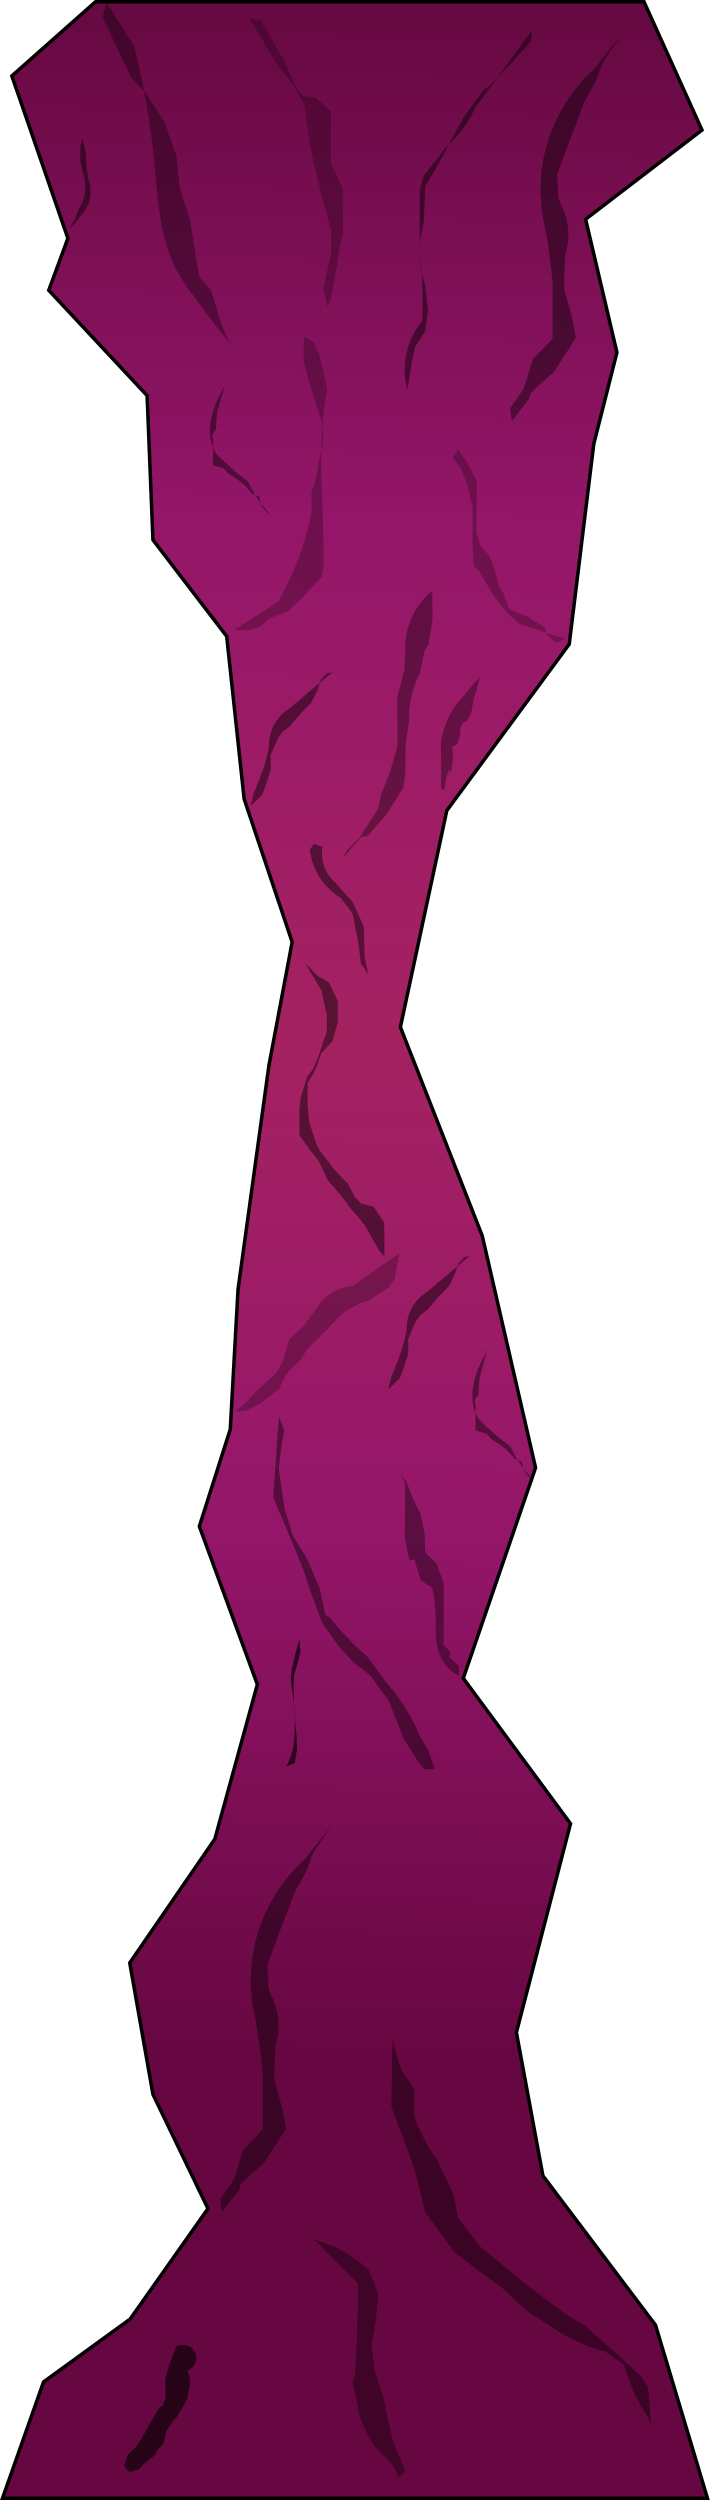
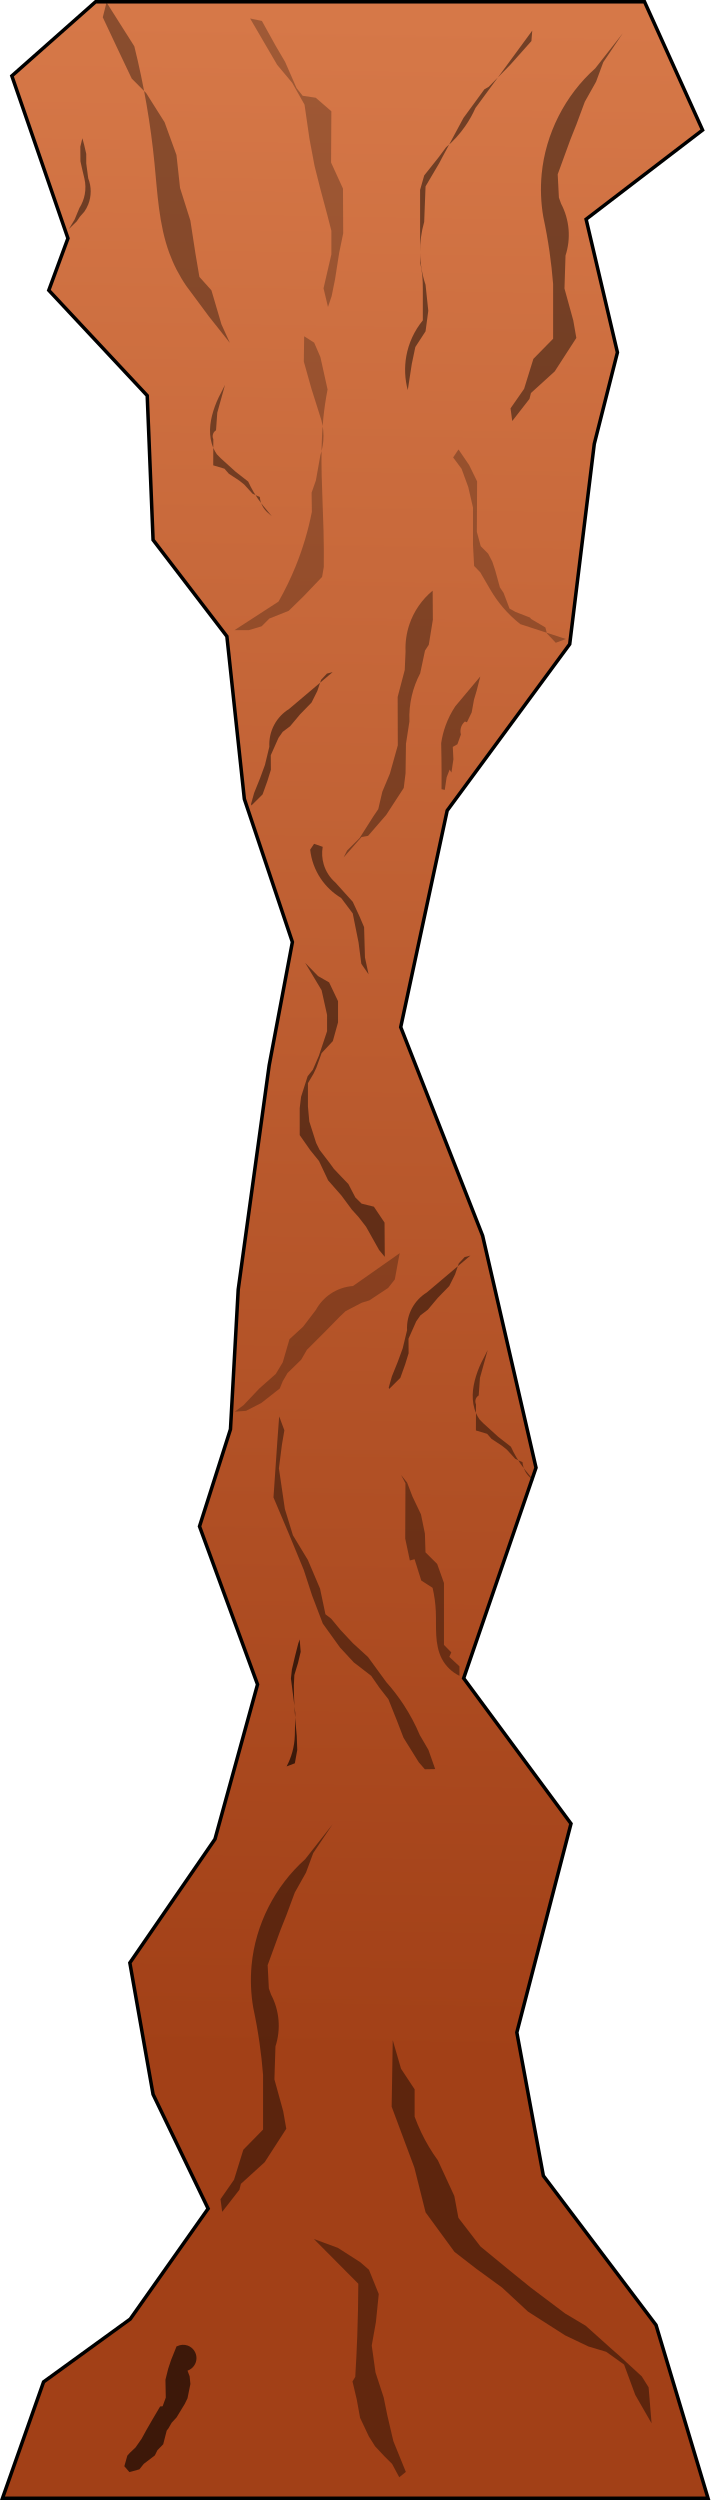
- <svg xmlns="http://www.w3.org/2000/svg" xmlns:xlink="http://www.w3.org/1999/xlink" width="202.827" height="714.357" viewBox="0 0 57.242 201.607" version="1.1" id="svg1" xml:space="preserve">
+ <svg xmlns="http://www.w3.org/2000/svg" xmlns:xlink="http://www.w3.org/1999/xlink" width="63.936" height="225" viewBox="0 0 18.044 63.5" version="1.1" id="svg1" xml:space="preserve">
  <defs id="defs1">
-     <linearGradient id="linearGradient819">
-       <stop style="stop-color:#670942;stop-opacity:1;" offset="0" id="stop815" />
-       <stop style="stop-color:#941669;stop-opacity:1;" offset="0.25" id="stop816" />
-       <stop style="stop-color:#a52261;stop-opacity:1;" offset="0.5" id="stop817" />
-       <stop style="stop-color:#941669;stop-opacity:1;" offset="0.741" id="stop818" />
-       <stop style="stop-color:#670741;stop-opacity:1;" offset="0.997" id="stop819" />
+     <linearGradient id="linearGradient57">
+       <stop style="stop-color:#d67848;stop-opacity:1;" offset="0" id="stop56" />
+       <stop style="stop-color:#a24017;stop-opacity:1;" offset="1" id="stop57" />
    </linearGradient>
    <linearGradient id="swatch2">
      <stop style="stop-color:#000000;stop-opacity:1;" offset="0" id="stop2-3" />
    </linearGradient>
-     <linearGradient xlink:href="#linearGradient819" id="linearGradient441" x1="238.027" y1="-0.932" x2="235.114" y2="163.706" gradientUnits="userSpaceOnUse" />
+     <linearGradient xlink:href="#linearGradient57" id="linearGradient1285" gradientUnits="userSpaceOnUse" x1="238.027" y1="-0.932" x2="235.114" y2="163.706" />
  </defs>
-   <g id="layer1" transform="translate(-312.0364,-0.5298393)">
-     <g id="g487" transform="translate(76.44804,2.797151)">
-       <path style="fill:url(#linearGradient441);fill-rule:evenodd;stroke:#000000;stroke-width:0.282px;stroke-linecap:butt;stroke-linejoin:miter;stroke-opacity:1" d="m 213.281,16.951 -4.52,-13.097 6.75,-5.98 h 11.295 15.202 10.873 6.86 l 4.677,10.347 -9.385,7.191 2.525,10.741 -1.866,7.379 -1.98,16.146 -9.874,13.424 -3.742,17.462 6.598,16.816 4.304,18.714 -5.831,16.978 8.649,11.725 -4.365,16.838 2.138,11.558 9.079,12.039 4.191,13.969 h -10.718 -10.706 -19.886 -8.906 -6.637 l 3.313,-9.386 6.98,-5.065 6.277,-8.907 -4.436,-9.218 -1.871,-10.602 6.86,-9.978 3.43,-12.473 -4.677,-12.748 2.495,-7.832 0.624,-11.266 2.495,-18.085 1.871,-9.938 -3.872,-11.538 -1.407,-13.115 -5.947,-7.776 -0.472,-11.637 -7.931,-8.495 z" id="path440" transform="translate(27.78125)" />
-       <path style="fill:#000000;fill-opacity:0.359;fill-rule:evenodd;stroke:none;stroke-width:0.282px;stroke-linecap:butt;stroke-linejoin:miter;stroke-opacity:1" d="m 96.662,157.891 2.239,3.542 c 0.77,3.101 1.314,6.258 1.626,9.437 0.239,2.433 0.35,4.918 1.187,7.215 0.345,0.948 0.811,1.852 1.383,2.683 l 1.823,2.461 1.68,2.122 -0.678,-1.496 -0.808,-2.744 -0.969,-1.083 -0.312,-1.837 -0.415,-2.703 -0.832,-2.632 -0.289,-2.658 -0.958,-2.643 -1.485,-2.354 -1.161,-1.165 -1.014,-2.135 -1.32,-2.808 z" id="path441" transform="translate(147.5101,-159.9659)" />
-       <path style="fill:#000000;fill-opacity:0.468;fill-rule:evenodd;stroke:none;stroke-width:0.282px;stroke-linecap:butt;stroke-linejoin:miter;stroke-opacity:1" d="m 94.948,35.504 0.467,-0.776 0.386,-0.929 c 0.21,-0.333 0.357,-0.705 0.429,-1.092 0.079,-0.424 0.07,-0.865 -0.029,-1.285 l -0.174,-0.734 -0.145,-0.656 -0.009,-1.175 0.165,-0.681 0.148,0.553 0.164,0.709 v 0.764 l 0.161,1.208 c 0.265,0.668 0.264,1.438 -0.001,2.106 -0.082,0.206 -0.188,0.402 -0.315,0.584 l -0.355,0.404 -0.261,0.382 -0.632,0.617 z" id="path442" transform="translate(146.1872,-19.29578)" />
-       <path style="fill:#000000;fill-opacity:0.435;fill-rule:evenodd;stroke:none;stroke-width:0.282px;stroke-linecap:butt;stroke-linejoin:miter;stroke-opacity:1" d="m 119.737,129.516 -2.222,2.833 c -2.432,2.169 -4.005,5.277 -4.312,8.521 -0.109,1.154 -0.064,2.322 0.134,3.464 0.199,0.928 0.366,1.862 0.5,2.801 0.123,0.863 0.219,1.729 0.288,2.598 v 4.415 l -1.59,1.624 -0.748,2.418 -1.092,1.571 0.137,1.023 1.389,-1.785 0.119,-0.475 1.915,-1.743 1.741,-2.698 -0.245,-1.408 -0.71,-2.578 0.084,-2.658 c 0.22,-0.676 0.305,-1.395 0.247,-2.103 -0.059,-0.723 -0.265,-1.434 -0.603,-2.076 l -0.176,-0.493 -0.098,-1.878 1.022,-2.803 0.494,-1.242 0.668,-1.805 0.908,-1.618 0.581,-1.575 1.569,-2.331 z" id="path444" transform="translate(166.031,-129.0979)" />
-       <path style="fill:#000000;fill-opacity:0.257;fill-rule:evenodd;stroke:none;stroke-width:0.282px;stroke-linecap:butt;stroke-linejoin:miter;stroke-opacity:1" d="m 111.318,98.335 2.183,3.742 1.206,1.442 0.996,1.766 0.398,2.758 0.409,2.179 0.442,1.759 0.602,2.257 0.312,1.216 v 1.902 l -0.632,2.734 0.359,1.514 0.297,-0.885 0.269,-1.337 0.334,-2.137 0.326,-1.588 -0.018,-3.603 -0.959,-2.102 0.023,-4.134 -1.26,-1.092 -1.052,-0.158 -0.494,-0.621 -0.92,-2.109 -0.761,-1.297 -1.111,-2.01 -0.949,-0.197 z" id="path446" transform="translate(144.4233,-99.11175)" />
-       <path style="fill:#000000;fill-opacity:0.468;fill-rule:evenodd;stroke:none;stroke-width:0.282px;stroke-linecap:butt;stroke-linejoin:miter;stroke-opacity:1" d="m 114.212,45.509 -4.582,6.249 c -0.227,0.512 -0.502,1.002 -0.821,1.461 -0.439,0.634 -0.962,1.211 -1.55,1.71 l -0.583,0.788 -1.174,1.478 -0.331,1.164 v 5.891 c 0.183,0.68 0.22,1.39 0.22,2.095 v 2.536 c -0.682,0.829 -1.146,1.836 -1.333,2.893 -0.16,0.904 -0.119,1.843 0.12,2.73 l 0.322,-2.096 0.287,-1.376 0.824,-1.269 0.22,-1.654 -0.22,-2.095 c -0.28,-0.836 -0.429,-1.716 -0.441,-2.598 -0.011,-0.835 0.101,-1.671 0.331,-2.474 l 0.11,-2.866 1.102,-1.874 0.24,-0.458 1.711,-3.185 1.687,-2.311 0.351,-0.203 1.743,-1.782 1.696,-1.907 0.068,-0.849 z" id="path448" transform="translate(164.2671,-45.31314)" />
-       <path style="fill:#000000;fill-opacity:0.257;fill-rule:evenodd;stroke:none;stroke-width:0.282px;stroke-linecap:butt;stroke-linejoin:miter;stroke-opacity:1" d="m 113.5,114.861 -3.671,-1.197 c -0.514,-0.405 -0.988,-0.862 -1.412,-1.362 -0.368,-0.434 -0.698,-0.899 -0.985,-1.39 l -0.835,-1.435 -0.49,-0.505 -0.091,-1.702 v -3.011 l -0.379,-1.645 -0.542,-1.479 -0.679,-0.915 0.432,-0.644 0.856,1.254 0.643,1.321 -0.02,4.07 0.312,1.157 0.599,0.601 0.337,0.647 0.238,0.725 0.372,1.349 0.297,0.445 0.479,1.265 0.485,0.27 1.155,0.449 0.099,0.119 1.148,0.68 0.126,0.484 0.712,0.753 0.814,-0.303 z" id="path450" transform="translate(167.6846,-65.59786)" />
-       <path style="fill:#000000;fill-opacity:0.257;fill-rule:evenodd;stroke:none;stroke-width:0.282px;stroke-linecap:butt;stroke-linejoin:miter;stroke-opacity:1" d="m 95.727,144.795 3.55,-2.305 c 0.519,-0.913 0.979,-1.861 1.374,-2.834 0.577,-1.421 1.017,-2.898 1.312,-4.403 l -0.022,-1.543 0.348,-0.997 0.361,-2.038 c 0.167,-0.501 0.252,-1.03 0.25,-1.559 -0.002,-0.554 -0.101,-1.108 -0.289,-1.629 l -0.686,-2.173 -0.611,-2.179 0.028,-2.038 0.807,0.516 0.501,1.164 0.578,2.609 c -0.156,0.798 -0.273,1.603 -0.352,2.412 -0.289,2.977 -0.05,5.975 0.026,8.965 0.025,0.976 0.032,1.952 0.022,2.928 l -0.137,0.81 -1.505,1.577 -1.185,1.158 -1.559,0.624 -0.624,0.624 -1.035,0.312 h -1.147 z" id="path452" transform="translate(158.7549,-96.24543)" />
-       <path style="fill:#000000;fill-opacity:0.435;fill-rule:evenodd;stroke:none;stroke-width:0.282px;stroke-linecap:butt;stroke-linejoin:miter;stroke-opacity:1" d="m 111.941,63.723 -0.623,2.241 -0.101,1.419 c -0.103,0.062 -0.185,0.159 -0.23,0.27 -0.058,0.143 -0.054,0.311 0.012,0.451 l -0.007,2.105 0.903,0.27 0.359,0.411 0.849,0.559 0.382,0.307 0.675,0.739 0.586,0.271 c 0.021,0.263 0.099,0.521 0.226,0.751 0.103,0.186 0.238,0.355 0.397,0.496 l 0.345,0.301 -0.731,-0.888 c -0.27,-0.333 -0.515,-0.687 -0.733,-1.057 -0.162,-0.275 -0.309,-0.56 -0.44,-0.851 l -1.018,-0.796 -1.2,-1.088 -0.308,-0.316 c -0.11,-0.158 -0.204,-0.327 -0.28,-0.504 -0.203,-0.466 -0.282,-0.981 -0.27,-1.489 0.013,-0.508 0.115,-1.011 0.265,-1.497 0.158,-0.513 0.369,-1.01 0.628,-1.48 l 0.312,-0.624 z" id="path454" transform="translate(141.7775,-34.95029)" />
-       <path style="fill:#000000;fill-opacity:0.359;fill-rule:evenodd;stroke:none;stroke-width:0.282px;stroke-linecap:butt;stroke-linejoin:miter;stroke-opacity:1" d="m 126.908,148.225 c -0.863,0.712 -1.522,1.67 -1.877,2.731 -0.234,0.699 -0.338,1.44 -0.306,2.176 l -0.065,1.49 -0.571,2.175 0.012,3.9 -0.638,2.285 -0.609,1.457 -0.327,1.403 -0.402,0.595 -1.105,1.744 -1.004,1 -0.281,0.559 1.444,-1.65 0.527,-0.092 1.46,-1.688 1.413,-2.175 0.146,-1.183 0.034,-2.373 0.278,-1.808 c -0.032,-0.7 0.034,-1.405 0.195,-2.088 0.147,-0.622 0.374,-1.225 0.672,-1.791 l 0.389,-1.835 0.304,-0.467 0.329,-2.023 -0.017,-2.343 z" id="path456" transform="translate(143.5414,-102.86)" />
-       <path style="fill:#000000;fill-opacity:0.435;fill-rule:evenodd;stroke:none;stroke-width:0.282px;stroke-linecap:butt;stroke-linejoin:miter;stroke-opacity:1" d="m 111.941,63.723 -0.623,2.241 -0.101,1.419 c -0.103,0.062 -0.185,0.159 -0.23,0.27 -0.058,0.143 -0.054,0.311 0.012,0.451 l -0.007,2.105 0.903,0.27 0.359,0.411 0.849,0.559 0.382,0.307 0.675,0.739 0.586,0.271 c 0.021,0.263 0.099,0.521 0.226,0.751 0.103,0.186 0.238,0.355 0.397,0.496 l 0.345,0.301 -0.731,-0.888 c -0.27,-0.333 -0.515,-0.687 -0.733,-1.057 -0.162,-0.275 -0.309,-0.56 -0.44,-0.851 l -1.018,-0.796 -1.2,-1.088 -0.308,-0.316 c -0.11,-0.158 -0.204,-0.327 -0.28,-0.504 -0.203,-0.466 -0.282,-0.981 -0.27,-1.489 0.013,-0.508 0.115,-1.011 0.265,-1.497 0.158,-0.513 0.369,-1.01 0.628,-1.48 l 0.312,-0.624 z" id="path458" transform="translate(162.9442,42.8813)" />
-       <path style="fill:#000000;fill-opacity:0.435;fill-rule:evenodd;stroke:none;stroke-width:0.282px;stroke-linecap:butt;stroke-linejoin:miter;stroke-opacity:1" d="m 119.737,129.516 -2.222,2.833 c -2.432,2.169 -4.005,5.277 -4.312,8.521 -0.109,1.154 -0.064,2.322 0.134,3.464 0.199,0.928 0.366,1.862 0.5,2.801 0.123,0.863 0.219,1.729 0.288,2.598 v 4.415 l -1.59,1.624 -0.748,2.418 -1.092,1.571 0.137,1.023 1.389,-1.785 0.119,-0.475 1.915,-1.743 1.741,-2.698 -0.245,-1.408 -0.71,-2.578 0.084,-2.658 c 0.22,-0.676 0.305,-1.395 0.247,-2.103 -0.059,-0.723 -0.265,-1.434 -0.603,-2.076 l -0.176,-0.493 -0.098,-1.878 1.022,-2.803 0.494,-1.242 0.668,-1.805 0.908,-1.618 0.581,-1.575 1.569,-2.331 z" id="path460" transform="translate(142.6594,15.32054)" />
-       <path style="fill:#000000;fill-opacity:0.359;fill-rule:evenodd;stroke:none;stroke-width:0.282px;stroke-linecap:butt;stroke-linejoin:miter;stroke-opacity:1" d="m 118.178,161.321 -2.012,2.402 c -0.324,0.487 -0.588,1.013 -0.786,1.562 -0.164,0.457 -0.283,0.93 -0.353,1.411 0.019,0.792 0.03,1.585 0.033,2.377 0.001,0.445 10e-6,0.889 -0.004,1.334 l 0.26,0.061 0.151,-1.013 0.244,-0.627 0.143,0.239 0.16,-1.068 -0.051,-1 0.373,-0.213 0.282,-0.787 c -0.09,-0.323 -0.007,-0.69 0.214,-0.942 0.033,-0.038 0.069,-0.073 0.108,-0.106 l 0.162,0.063 0.385,-0.8 0.186,-1.029 0.207,-0.695 0.298,-1.168 z" id="path462" transform="translate(156.1091,-109.0336)" />
-       <path style="fill:#000000;fill-opacity:0.468;fill-rule:evenodd;stroke:none;stroke-width:0.282px;stroke-linecap:butt;stroke-linejoin:miter;stroke-opacity:1" d="m 126.129,22.72 -3.515,2.976 c -0.497,0.308 -0.912,0.748 -1.189,1.263 -0.293,0.542 -0.433,1.166 -0.4,1.781 l -0.352,1.464 -0.401,1.093 -0.469,1.163 -0.255,0.905 0.034,0.113 0.9,-0.895 0.391,-1.091 0.277,-0.896 -0.009,-1.171 0.624,-1.403 0.339,-0.484 0.596,-0.451 0.799,-0.955 0.926,-0.953 0.467,-0.935 0.303,-0.899 0.469,-0.503 0.467,-0.121 z" id="path464" transform="translate(136.2653,29.21117)" />
-       <path style="fill:#000000;fill-opacity:0.468;fill-rule:evenodd;stroke:none;stroke-width:0.282px;stroke-linecap:butt;stroke-linejoin:miter;stroke-opacity:1" d="m 112.409,30.203 c 0.089,0.829 0.381,1.635 0.845,2.328 0.425,0.636 0.993,1.177 1.65,1.569 l 0.935,1.247 0.468,2.339 0.223,1.723 0.585,0.849 -0.291,-1.358 -0.07,-2.446 -0.374,-0.879 -0.539,-1.164 -1.403,-1.559 c -0.44,-0.383 -0.768,-0.893 -0.935,-1.452 -0.137,-0.459 -0.167,-0.951 -0.084,-1.423 l -0.695,-0.243 -0.312,0.468 z" id="path466" transform="translate(148.1716,36.04623)" />
-       <path style="fill:#000000;fill-opacity:0.422;fill-rule:evenodd;stroke:none;stroke-width:0.282px;stroke-linecap:butt;stroke-linejoin:miter;stroke-opacity:1" d="m 95.03,-3.219 -0.088,5.369 1.829,4.91 0.905,3.612 2.327,3.186 1.74,1.349 2.102,1.535 2.084,1.935 2.992,1.916 1.874,0.895 1.434,0.428 1.442,1.035 0.899,2.44 1.316,2.295 -0.239,-2.904 -0.551,-0.882 -1.886,-1.735 -0.539,-0.47 -2.092,-1.878 -1.656,-0.988 -2.764,-2.084 c -0.55,-0.443 -1.098,-0.887 -1.645,-1.333 -0.809,-0.66 -1.615,-1.323 -2.418,-1.99 L 100.321,11.113 99.99,9.349 98.668,6.482 C 98.154,5.775 97.705,5.02 97.328,4.231 97.129,3.814 96.951,3.388 96.793,2.955 V 0.75 l -1.095,-1.659 z" id="path468" transform="translate(172.2046,165.4716)" />
-       <path style="fill:#000000;fill-opacity:0.257;fill-rule:evenodd;stroke:none;stroke-width:0.282px;stroke-linecap:butt;stroke-linejoin:miter;stroke-opacity:1" d="m 86.996,172.547 -3.77,2.65 c -0.64,0.047 -1.266,0.263 -1.799,0.621 -0.496,0.333 -0.91,0.789 -1.195,1.315 l -1.023,1.343 -1.098,1.009 -0.546,1.872 -0.56,0.93 -1.322,1.171 -1.276,1.349 -0.706,0.523 0.908,-0.067 1.237,-0.636 1.483,-1.167 0.238,-0.586 0.386,-0.661 1.106,-1.081 0.453,-0.79 1.559,-1.559 1.081,-1.106 0.478,-0.453 1.303,-0.679 0.613,-0.19 1.514,-1.003 0.536,-0.685 0.319,-1.732 0.08,-0.389 z" id="path470" transform="translate(180.8035,-73.75585)" />
-       <path style="fill:#000000;fill-opacity:0.468;fill-rule:evenodd;stroke:none;stroke-width:0.282px;stroke-linecap:butt;stroke-linejoin:miter;stroke-opacity:1" d="m 113.771,-1.014 1.323,2.205 0.441,1.991 v 1.316 l -0.661,1.984 -0.487,1.124 -0.418,0.523 -0.529,1.66 -0.11,0.917 v 2.17 l 0.843,1.207 0.711,0.881 0.738,1.566 1.064,1.211 0.843,1.141 0.546,0.605 0.6,0.777 1.05,1.873 0.46,0.559 -0.019,-2.764 -0.859,-1.284 -0.992,-0.247 -0.502,-0.498 -0.56,-1.079 -0.615,-0.64 -0.56,-0.594 -0.321,-0.445 -0.826,-1.08 -0.275,-0.552 -0.553,-1.738 -0.11,-1.209 V 8.687 l 0.452,-0.765 0.223,-0.474 0.427,-1.186 0.904,-0.966 0.419,-1.51 V 2.073 l -0.719,-1.513 -0.89,-0.509 z" id="path472" transform="translate(146.4077,76.39519)" />
-       <path style="fill:#000000;fill-opacity:0.38;fill-rule:evenodd;stroke:none;stroke-width:0.282px;stroke-linecap:butt;stroke-linejoin:miter;stroke-opacity:1" d="m 116.93,90.539 c -0.609,-0.293 -1.119,-0.789 -1.428,-1.391 -0.294,-0.572 -0.405,-1.222 -0.443,-1.864 -0.038,-0.642 -0.006,-1.287 -0.034,-1.93 -0.028,-0.644 -0.115,-1.284 -0.261,-1.912 l -0.911,-0.586 -0.54,-1.719 -0.38,0.102 -0.374,-1.768 0.019,-4.46 -0.358,-0.675 0.491,0.619 0.436,1.133 0.681,1.431 0.318,1.55 0.047,1.513 0.94,0.934 0.549,1.54 v 4.989 l 0.591,0.606 -0.161,0.36 0.817,0.762 v 0.766 z" id="path474" transform="translate(155.6803,42.33678)" />
-       <path style="fill:#000000;fill-opacity:0.468;fill-rule:evenodd;stroke:none;stroke-width:0.282px;stroke-linecap:butt;stroke-linejoin:miter;stroke-opacity:1" d="m 126.129,22.72 -3.515,2.976 c -0.497,0.308 -0.912,0.748 -1.189,1.263 -0.293,0.542 -0.433,1.166 -0.4,1.781 l -0.352,1.464 -0.401,1.093 -0.469,1.163 -0.255,0.905 0.034,0.113 0.9,-0.895 0.391,-1.091 0.277,-0.896 -0.009,-1.171 0.624,-1.403 0.339,-0.484 0.596,-0.451 0.799,-0.955 0.926,-0.953 0.467,-0.935 0.303,-0.899 0.469,-0.503 0.467,-0.121 z" id="path476" transform="translate(147.3633,76.26538)" />
-       <path style="fill:#000000;fill-opacity:0.422;fill-rule:evenodd;stroke:none;stroke-width:0.282px;stroke-linecap:butt;stroke-linejoin:miter;stroke-opacity:1" d="m 89.517,-0.794 -0.144,1.945 -0.315,4.592 1.241,2.938 1.2,2.91 0.669,2.056 0.864,2.268 1.386,1.93 1.117,1.207 0.246,0.186 1.151,0.893 0.676,0.974 0.708,0.91 0.684,1.714 0.536,1.394 1.228,1.975 0.49,0.566 0.833,-0.015 -0.544,-1.549 -0.696,-1.195 c -0.358,-0.849 -0.792,-1.666 -1.296,-2.437 -0.42,-0.642 -0.887,-1.253 -1.398,-1.826 L 96.678,18.616 95.446,17.487 94.457,16.43 93.707,15.522 93.245,15.165 92.81,13.098 91.828,10.784 90.624,8.794 89.975,6.672 89.496,3.394 89.738,1.492 89.935,0.33 Z" id="path478" transform="translate(168.5666,112.7477)" />
-       <path style="fill:#000000;fill-opacity:0.65;fill-rule:evenodd;stroke:none;stroke-width:0.282px;stroke-linecap:butt;stroke-linejoin:miter;stroke-opacity:1" d="m 103.522,49.263 c 0.197,-0.371 0.353,-0.764 0.464,-1.169 0.118,-0.432 0.185,-0.878 0.199,-1.326 l 0.036,-1.827 -0.159,-1.296 -0.191,-1.476 0.081,-0.741 0.256,-1.081 0.251,-0.985 0.117,-0.346 0.081,1.005 -0.214,0.896 -0.296,0.978 -0.039,0.819 c 5.3e-4,0.521 0.013,1.042 0.039,1.562 0.012,0.236 0.026,0.472 0.042,0.708 l 0.067,0.896 0.086,0.926 0.039,1.13 -0.194,1.073 -0.664,0.253 z" id="path480" transform="translate(155.1586,90.92066)" />
-       <path style="fill:#000000;fill-opacity:0.624;fill-rule:evenodd;stroke:none;stroke-width:0.282px;stroke-linecap:butt;stroke-linejoin:miter;stroke-opacity:1" d="m 129.866,-0.794 -0.441,1.102 -0.232,0.699 -0.223,0.896 0.027,1.439 -0.254,0.698 -0.201,0.016 -0.622,1.056 -0.479,0.833 -0.394,0.719 -0.489,0.7 -0.455,0.431 -0.206,0.231 -0.239,0.851 0.408,0.472 0.805,-0.222 0.349,-0.439 0.895,-0.684 0.208,-0.419 0.466,-0.479 0.282,-1.103 0.133,-0.17 0.27,-0.467 0.392,-0.426 0.661,-1.091 0.22,-0.452 0.234,-1.154 -0.063,-0.624 -0.171,-0.45 c 0.209,-0.072 0.394,-0.21 0.523,-0.389 0.129,-0.179 0.2,-0.399 0.201,-0.62 0.001,-0.221 -0.068,-0.441 -0.195,-0.622 -0.127,-0.181 -0.311,-0.321 -0.519,-0.394 -0.271,-0.096 -0.58,-0.077 -0.837,0.051 z" id="path482" transform="translate(119.9494,187.7407)" />
-       <path style="fill:#000000;fill-opacity:0.392;fill-rule:evenodd;stroke:none;stroke-width:0.282px;stroke-linecap:butt;stroke-linejoin:miter;stroke-opacity:1" d="m 95.727,175.977 3.584,3.612 c -0.005,1.406 -0.034,2.811 -0.085,4.216 -0.04,1.099 -0.094,2.197 -0.161,3.295 l -0.223,0.367 0.34,1.445 0.272,1.49 0.707,1.5 0.51,0.809 0.735,0.784 0.625,0.622 0.578,1.077 0.532,-0.431 -1.007,-2.483 -0.493,-2.114 -0.285,-1.405 -0.66,-2.022 -0.303,-2.171 0.335,-1.883 0.231,-2.265 -0.791,-1.958 -0.701,-0.612 -1.803,-1.156 -1.939,-0.715 z" id="path484" transform="translate(165.149,2.311859)" />
+   <g id="layer1" transform="translate(-2.340014,-0.2596715)">
+     <g id="g662" transform="matrix(0.3152259,0,0,0.3149685,-71.92356,0.973803)">
+       <path style="fill:url(#linearGradient1285);fill-rule:evenodd;stroke:#000000;stroke-width:0.282px;stroke-linecap:butt;stroke-linejoin:miter;stroke-opacity:1" d="m 213.281,16.951 -4.52,-13.097 6.75,-5.98 h 11.295 15.202 10.873 6.86 l 4.677,10.347 -9.385,7.191 2.525,10.741 -1.866,7.379 -1.98,16.146 -9.874,13.424 -3.742,17.462 6.598,16.816 4.304,18.714 -5.831,16.978 8.649,11.725 -4.365,16.838 2.138,11.558 9.079,12.039 4.191,13.969 h -10.718 -10.706 -19.886 -8.906 -6.637 l 3.313,-9.386 6.98,-5.065 6.277,-8.907 -4.436,-9.218 -1.871,-10.602 6.86,-9.978 3.43,-12.473 -4.677,-12.748 2.495,-7.832 0.624,-11.266 2.495,-18.085 1.871,-9.938 -3.872,-11.538 -1.407,-13.115 -5.947,-7.776 -0.472,-11.637 -7.931,-8.495 z" id="path521" transform="translate(27.78125)" />
+       <path style="fill:#000000;fill-opacity:0.359;fill-rule:evenodd;stroke:none;stroke-width:0.282px;stroke-linecap:butt;stroke-linejoin:miter;stroke-opacity:1" d="m 96.662,157.891 2.239,3.542 c 0.77,3.101 1.314,6.258 1.626,9.437 0.239,2.433 0.35,4.918 1.187,7.215 0.345,0.948 0.811,1.852 1.383,2.683 l 1.823,2.461 1.68,2.122 -0.678,-1.496 -0.808,-2.744 -0.969,-1.083 -0.312,-1.837 -0.415,-2.703 -0.832,-2.632 -0.289,-2.658 -0.958,-2.643 -1.485,-2.354 -1.161,-1.165 -1.014,-2.135 -1.32,-2.808 z" id="path522" transform="translate(147.5101,-159.9659)" />
+       <path style="fill:#000000;fill-opacity:0.468;fill-rule:evenodd;stroke:none;stroke-width:0.282px;stroke-linecap:butt;stroke-linejoin:miter;stroke-opacity:1" d="m 94.948,35.504 0.467,-0.776 0.386,-0.929 c 0.21,-0.333 0.357,-0.705 0.429,-1.092 0.079,-0.424 0.07,-0.865 -0.029,-1.285 l -0.174,-0.734 -0.145,-0.656 -0.009,-1.175 0.165,-0.681 0.148,0.553 0.164,0.709 v 0.764 l 0.161,1.208 c 0.265,0.668 0.264,1.438 -0.001,2.106 -0.082,0.206 -0.188,0.402 -0.315,0.584 l -0.355,0.404 -0.261,0.382 -0.632,0.617 z" id="path613" transform="translate(146.1872,-19.29578)" />
+       <path style="fill:#000000;fill-opacity:0.435;fill-rule:evenodd;stroke:none;stroke-width:0.282px;stroke-linecap:butt;stroke-linejoin:miter;stroke-opacity:1" d="m 119.737,129.516 -2.222,2.833 c -2.432,2.169 -4.005,5.277 -4.312,8.521 -0.109,1.154 -0.064,2.322 0.134,3.464 0.199,0.928 0.366,1.862 0.5,2.801 0.123,0.863 0.219,1.729 0.288,2.598 v 4.415 l -1.59,1.624 -0.748,2.418 -1.092,1.571 0.137,1.023 1.389,-1.785 0.119,-0.475 1.915,-1.743 1.741,-2.698 -0.245,-1.408 -0.71,-2.578 0.084,-2.658 c 0.22,-0.676 0.305,-1.395 0.247,-2.103 -0.059,-0.723 -0.265,-1.434 -0.603,-2.076 l -0.176,-0.493 -0.098,-1.878 1.022,-2.803 0.494,-1.242 0.668,-1.805 0.908,-1.618 0.581,-1.575 1.569,-2.331 z" id="path642" transform="translate(166.031,-129.0979)" />
+       <path style="fill:#000000;fill-opacity:0.257;fill-rule:evenodd;stroke:none;stroke-width:0.282px;stroke-linecap:butt;stroke-linejoin:miter;stroke-opacity:1" d="m 111.318,98.335 2.183,3.742 1.206,1.442 0.996,1.766 0.398,2.758 0.409,2.179 0.442,1.759 0.602,2.257 0.312,1.216 v 1.902 l -0.632,2.734 0.359,1.514 0.297,-0.885 0.269,-1.337 0.334,-2.137 0.326,-1.588 -0.018,-3.603 -0.959,-2.102 0.023,-4.134 -1.26,-1.092 -1.052,-0.158 -0.494,-0.621 -0.92,-2.109 -0.761,-1.297 -1.111,-2.01 -0.949,-0.197 z" id="path643" transform="translate(144.4233,-99.11175)" />
+       <path style="fill:#000000;fill-opacity:0.468;fill-rule:evenodd;stroke:none;stroke-width:0.282px;stroke-linecap:butt;stroke-linejoin:miter;stroke-opacity:1" d="m 114.212,45.509 -4.582,6.249 c -0.227,0.512 -0.502,1.002 -0.821,1.461 -0.439,0.634 -0.962,1.211 -1.55,1.71 l -0.583,0.788 -1.174,1.478 -0.331,1.164 v 5.891 c 0.183,0.68 0.22,1.39 0.22,2.095 v 2.536 c -0.682,0.829 -1.146,1.836 -1.333,2.893 -0.16,0.904 -0.119,1.843 0.12,2.73 l 0.322,-2.096 0.287,-1.376 0.824,-1.269 0.22,-1.654 -0.22,-2.095 c -0.28,-0.836 -0.429,-1.716 -0.441,-2.598 -0.011,-0.835 0.101,-1.671 0.331,-2.474 l 0.11,-2.866 1.102,-1.874 0.24,-0.458 1.711,-3.185 1.687,-2.311 0.351,-0.203 1.743,-1.782 1.696,-1.907 0.068,-0.849 z" id="path644" transform="translate(164.2671,-45.31314)" />
+       <path style="fill:#000000;fill-opacity:0.257;fill-rule:evenodd;stroke:none;stroke-width:0.282px;stroke-linecap:butt;stroke-linejoin:miter;stroke-opacity:1" d="m 113.5,114.861 -3.671,-1.197 c -0.514,-0.405 -0.988,-0.862 -1.412,-1.362 -0.368,-0.434 -0.698,-0.899 -0.985,-1.39 l -0.835,-1.435 -0.49,-0.505 -0.091,-1.702 v -3.011 l -0.379,-1.645 -0.542,-1.479 -0.679,-0.915 0.432,-0.644 0.856,1.254 0.643,1.321 -0.02,4.07 0.312,1.157 0.599,0.601 0.337,0.647 0.238,0.725 0.372,1.349 0.297,0.445 0.479,1.265 0.485,0.27 1.155,0.449 0.099,0.119 1.148,0.68 0.126,0.484 0.712,0.753 0.814,-0.303 z" id="path645" transform="translate(167.6846,-65.59786)" />
+       <path style="fill:#000000;fill-opacity:0.257;fill-rule:evenodd;stroke:none;stroke-width:0.282px;stroke-linecap:butt;stroke-linejoin:miter;stroke-opacity:1" d="m 95.727,144.795 3.55,-2.305 c 0.519,-0.913 0.979,-1.861 1.374,-2.834 0.577,-1.421 1.017,-2.898 1.312,-4.403 l -0.022,-1.543 0.348,-0.997 0.361,-2.038 c 0.167,-0.501 0.252,-1.03 0.25,-1.559 -0.002,-0.554 -0.101,-1.108 -0.289,-1.629 l -0.686,-2.173 -0.611,-2.179 0.028,-2.038 0.807,0.516 0.501,1.164 0.578,2.609 c -0.156,0.798 -0.273,1.603 -0.352,2.412 -0.289,2.977 -0.05,5.975 0.026,8.965 0.025,0.976 0.032,1.952 0.022,2.928 l -0.137,0.81 -1.505,1.577 -1.185,1.158 -1.559,0.624 -0.624,0.624 -1.035,0.312 h -1.147 z" id="path646" transform="translate(158.7549,-96.24543)" />
+       <path style="fill:#000000;fill-opacity:0.435;fill-rule:evenodd;stroke:none;stroke-width:0.282px;stroke-linecap:butt;stroke-linejoin:miter;stroke-opacity:1" d="m 111.941,63.723 -0.623,2.241 -0.101,1.419 c -0.103,0.062 -0.185,0.159 -0.23,0.27 -0.058,0.143 -0.054,0.311 0.012,0.451 l -0.007,2.105 0.903,0.27 0.359,0.411 0.849,0.559 0.382,0.307 0.675,0.739 0.586,0.271 c 0.021,0.263 0.099,0.521 0.226,0.751 0.103,0.186 0.238,0.355 0.397,0.496 l 0.345,0.301 -0.731,-0.888 c -0.27,-0.333 -0.515,-0.687 -0.733,-1.057 -0.162,-0.275 -0.309,-0.56 -0.44,-0.851 l -1.018,-0.796 -1.2,-1.088 -0.308,-0.316 c -0.11,-0.158 -0.204,-0.327 -0.28,-0.504 -0.203,-0.466 -0.282,-0.981 -0.27,-1.489 0.013,-0.508 0.115,-1.011 0.265,-1.497 0.158,-0.513 0.369,-1.01 0.628,-1.48 l 0.312,-0.624 z" id="path647" transform="translate(141.7775,-34.95029)" />
+       <path style="fill:#000000;fill-opacity:0.359;fill-rule:evenodd;stroke:none;stroke-width:0.282px;stroke-linecap:butt;stroke-linejoin:miter;stroke-opacity:1" d="m 126.908,148.225 c -0.863,0.712 -1.522,1.67 -1.877,2.731 -0.234,0.699 -0.338,1.44 -0.306,2.176 l -0.065,1.49 -0.571,2.175 0.012,3.9 -0.638,2.285 -0.609,1.457 -0.327,1.403 -0.402,0.595 -1.105,1.744 -1.004,1 -0.281,0.559 1.444,-1.65 0.527,-0.092 1.46,-1.688 1.413,-2.175 0.146,-1.183 0.034,-2.373 0.278,-1.808 c -0.032,-0.7 0.034,-1.405 0.195,-2.088 0.147,-0.622 0.374,-1.225 0.672,-1.791 l 0.389,-1.835 0.304,-0.467 0.329,-2.023 -0.017,-2.343 z" id="path648" transform="translate(143.5414,-102.86)" />
+       <path style="fill:#000000;fill-opacity:0.435;fill-rule:evenodd;stroke:none;stroke-width:0.282px;stroke-linecap:butt;stroke-linejoin:miter;stroke-opacity:1" d="m 111.941,63.723 -0.623,2.241 -0.101,1.419 c -0.103,0.062 -0.185,0.159 -0.23,0.27 -0.058,0.143 -0.054,0.311 0.012,0.451 l -0.007,2.105 0.903,0.27 0.359,0.411 0.849,0.559 0.382,0.307 0.675,0.739 0.586,0.271 c 0.021,0.263 0.099,0.521 0.226,0.751 0.103,0.186 0.238,0.355 0.397,0.496 l 0.345,0.301 -0.731,-0.888 c -0.27,-0.333 -0.515,-0.687 -0.733,-1.057 -0.162,-0.275 -0.309,-0.56 -0.44,-0.851 l -1.018,-0.796 -1.2,-1.088 -0.308,-0.316 c -0.11,-0.158 -0.204,-0.327 -0.28,-0.504 -0.203,-0.466 -0.282,-0.981 -0.27,-1.489 0.013,-0.508 0.115,-1.011 0.265,-1.497 0.158,-0.513 0.369,-1.01 0.628,-1.48 l 0.312,-0.624 z" id="path649" transform="translate(162.9442,42.8813)" />
+       <path style="fill:#000000;fill-opacity:0.435;fill-rule:evenodd;stroke:none;stroke-width:0.282px;stroke-linecap:butt;stroke-linejoin:miter;stroke-opacity:1" d="m 119.737,129.516 -2.222,2.833 c -2.432,2.169 -4.005,5.277 -4.312,8.521 -0.109,1.154 -0.064,2.322 0.134,3.464 0.199,0.928 0.366,1.862 0.5,2.801 0.123,0.863 0.219,1.729 0.288,2.598 v 4.415 l -1.59,1.624 -0.748,2.418 -1.092,1.571 0.137,1.023 1.389,-1.785 0.119,-0.475 1.915,-1.743 1.741,-2.698 -0.245,-1.408 -0.71,-2.578 0.084,-2.658 c 0.22,-0.676 0.305,-1.395 0.247,-2.103 -0.059,-0.723 -0.265,-1.434 -0.603,-2.076 l -0.176,-0.493 -0.098,-1.878 1.022,-2.803 0.494,-1.242 0.668,-1.805 0.908,-1.618 0.581,-1.575 1.569,-2.331 z" id="path650" transform="translate(142.6594,15.32054)" />
+       <path style="fill:#000000;fill-opacity:0.359;fill-rule:evenodd;stroke:none;stroke-width:0.282px;stroke-linecap:butt;stroke-linejoin:miter;stroke-opacity:1" d="m 118.178,161.321 -2.012,2.402 c -0.324,0.487 -0.588,1.013 -0.786,1.562 -0.164,0.457 -0.283,0.93 -0.353,1.411 0.019,0.792 0.03,1.585 0.033,2.377 0.001,0.445 10e-6,0.889 -0.004,1.334 l 0.26,0.061 0.151,-1.013 0.244,-0.627 0.143,0.239 0.16,-1.068 -0.051,-1 0.373,-0.213 0.282,-0.787 c -0.09,-0.323 -0.007,-0.69 0.214,-0.942 0.033,-0.038 0.069,-0.073 0.108,-0.106 l 0.162,0.063 0.385,-0.8 0.186,-1.029 0.207,-0.695 0.298,-1.168 z" id="path651" transform="translate(156.1091,-109.0336)" />
+       <path style="fill:#000000;fill-opacity:0.468;fill-rule:evenodd;stroke:none;stroke-width:0.282px;stroke-linecap:butt;stroke-linejoin:miter;stroke-opacity:1" d="m 126.129,22.72 -3.515,2.976 c -0.497,0.308 -0.912,0.748 -1.189,1.263 -0.293,0.542 -0.433,1.166 -0.4,1.781 l -0.352,1.464 -0.401,1.093 -0.469,1.163 -0.255,0.905 0.034,0.113 0.9,-0.895 0.391,-1.091 0.277,-0.896 -0.009,-1.171 0.624,-1.403 0.339,-0.484 0.596,-0.451 0.799,-0.955 0.926,-0.953 0.467,-0.935 0.303,-0.899 0.469,-0.503 0.467,-0.121 z" id="path652" transform="translate(136.2653,29.21117)" />
+       <path style="fill:#000000;fill-opacity:0.468;fill-rule:evenodd;stroke:none;stroke-width:0.282px;stroke-linecap:butt;stroke-linejoin:miter;stroke-opacity:1" d="m 112.409,30.203 c 0.089,0.829 0.381,1.635 0.845,2.328 0.425,0.636 0.993,1.177 1.65,1.569 l 0.935,1.247 0.468,2.339 0.223,1.723 0.585,0.849 -0.291,-1.358 -0.07,-2.446 -0.374,-0.879 -0.539,-1.164 -1.403,-1.559 c -0.44,-0.383 -0.768,-0.893 -0.935,-1.452 -0.137,-0.459 -0.167,-0.951 -0.084,-1.423 l -0.695,-0.243 -0.312,0.468 z" id="path653" transform="translate(148.1716,36.04623)" />
+       <path style="fill:#000000;fill-opacity:0.422;fill-rule:evenodd;stroke:none;stroke-width:0.282px;stroke-linecap:butt;stroke-linejoin:miter;stroke-opacity:1" d="m 95.03,-3.219 -0.088,5.369 1.829,4.91 0.905,3.612 2.327,3.186 1.74,1.349 2.102,1.535 2.084,1.935 2.992,1.916 1.874,0.895 1.434,0.428 1.442,1.035 0.899,2.44 1.316,2.295 -0.239,-2.904 -0.551,-0.882 -1.886,-1.735 -0.539,-0.47 -2.092,-1.878 -1.656,-0.988 -2.764,-2.084 c -0.55,-0.443 -1.098,-0.887 -1.645,-1.333 -0.809,-0.66 -1.615,-1.323 -2.418,-1.99 L 100.321,11.113 99.99,9.349 98.668,6.482 C 98.154,5.775 97.705,5.02 97.328,4.231 97.129,3.814 96.951,3.388 96.793,2.955 V 0.75 l -1.095,-1.659 z" id="path654" transform="translate(172.2046,165.4716)" />
+       <path style="fill:#000000;fill-opacity:0.257;fill-rule:evenodd;stroke:none;stroke-width:0.282px;stroke-linecap:butt;stroke-linejoin:miter;stroke-opacity:1" d="m 86.996,172.547 -3.77,2.65 c -0.64,0.047 -1.266,0.263 -1.799,0.621 -0.496,0.333 -0.91,0.789 -1.195,1.315 l -1.023,1.343 -1.098,1.009 -0.546,1.872 -0.56,0.93 -1.322,1.171 -1.276,1.349 -0.706,0.523 0.908,-0.067 1.237,-0.636 1.483,-1.167 0.238,-0.586 0.386,-0.661 1.106,-1.081 0.453,-0.79 1.559,-1.559 1.081,-1.106 0.478,-0.453 1.303,-0.679 0.613,-0.19 1.514,-1.003 0.536,-0.685 0.319,-1.732 0.08,-0.389 z" id="path655" transform="translate(180.8035,-73.75585)" />
+       <path style="fill:#000000;fill-opacity:0.468;fill-rule:evenodd;stroke:none;stroke-width:0.282px;stroke-linecap:butt;stroke-linejoin:miter;stroke-opacity:1" d="m 113.771,-1.014 1.323,2.205 0.441,1.991 v 1.316 l -0.661,1.984 -0.487,1.124 -0.418,0.523 -0.529,1.66 -0.11,0.917 v 2.17 l 0.843,1.207 0.711,0.881 0.738,1.566 1.064,1.211 0.843,1.141 0.546,0.605 0.6,0.777 1.05,1.873 0.46,0.559 -0.019,-2.764 -0.859,-1.284 -0.992,-0.247 -0.502,-0.498 -0.56,-1.079 -0.615,-0.64 -0.56,-0.594 -0.321,-0.445 -0.826,-1.08 -0.275,-0.552 -0.553,-1.738 -0.11,-1.209 V 8.687 l 0.452,-0.765 0.223,-0.474 0.427,-1.186 0.904,-0.966 0.419,-1.51 V 2.073 l -0.719,-1.513 -0.89,-0.509 z" id="path656" transform="translate(146.4077,76.39519)" />
+       <path style="fill:#000000;fill-opacity:0.38;fill-rule:evenodd;stroke:none;stroke-width:0.282px;stroke-linecap:butt;stroke-linejoin:miter;stroke-opacity:1" d="m 116.93,90.539 c -0.609,-0.293 -1.119,-0.789 -1.428,-1.391 -0.294,-0.572 -0.405,-1.222 -0.443,-1.864 -0.038,-0.642 -0.006,-1.287 -0.034,-1.93 -0.028,-0.644 -0.115,-1.284 -0.261,-1.912 l -0.911,-0.586 -0.54,-1.719 -0.38,0.102 -0.374,-1.768 0.019,-4.46 -0.358,-0.675 0.491,0.619 0.436,1.133 0.681,1.431 0.318,1.55 0.047,1.513 0.94,0.934 0.549,1.54 v 4.989 l 0.591,0.606 -0.161,0.36 0.817,0.762 v 0.766 z" id="path657" transform="translate(155.6803,42.33678)" />
+       <path style="fill:#000000;fill-opacity:0.468;fill-rule:evenodd;stroke:none;stroke-width:0.282px;stroke-linecap:butt;stroke-linejoin:miter;stroke-opacity:1" d="m 126.129,22.72 -3.515,2.976 c -0.497,0.308 -0.912,0.748 -1.189,1.263 -0.293,0.542 -0.433,1.166 -0.4,1.781 l -0.352,1.464 -0.401,1.093 -0.469,1.163 -0.255,0.905 0.034,0.113 0.9,-0.895 0.391,-1.091 0.277,-0.896 -0.009,-1.171 0.624,-1.403 0.339,-0.484 0.596,-0.451 0.799,-0.955 0.926,-0.953 0.467,-0.935 0.303,-0.899 0.469,-0.503 0.467,-0.121 z" id="path658" transform="translate(147.3633,76.26538)" />
+       <path style="fill:#000000;fill-opacity:0.422;fill-rule:evenodd;stroke:none;stroke-width:0.282px;stroke-linecap:butt;stroke-linejoin:miter;stroke-opacity:1" d="m 89.517,-0.794 -0.144,1.945 -0.315,4.592 1.241,2.938 1.2,2.91 0.669,2.056 0.864,2.268 1.386,1.93 1.117,1.207 0.246,0.186 1.151,0.893 0.676,0.974 0.708,0.91 0.684,1.714 0.536,1.394 1.228,1.975 0.49,0.566 0.833,-0.015 -0.544,-1.549 -0.696,-1.195 c -0.358,-0.849 -0.792,-1.666 -1.296,-2.437 -0.42,-0.642 -0.887,-1.253 -1.398,-1.826 L 96.678,18.616 95.446,17.487 94.457,16.43 93.707,15.522 93.245,15.165 92.81,13.098 91.828,10.784 90.624,8.794 89.975,6.672 89.496,3.394 89.738,1.492 89.935,0.33 Z" id="path659" transform="translate(168.5666,112.7477)" />
+       <path style="fill:#000000;fill-opacity:0.65;fill-rule:evenodd;stroke:none;stroke-width:0.282px;stroke-linecap:butt;stroke-linejoin:miter;stroke-opacity:1" d="m 103.522,49.263 c 0.197,-0.371 0.353,-0.764 0.464,-1.169 0.118,-0.432 0.185,-0.878 0.199,-1.326 l 0.036,-1.827 -0.159,-1.296 -0.191,-1.476 0.081,-0.741 0.256,-1.081 0.251,-0.985 0.117,-0.346 0.081,1.005 -0.214,0.896 -0.296,0.978 -0.039,0.819 c 5.3e-4,0.521 0.013,1.042 0.039,1.562 0.012,0.236 0.026,0.472 0.042,0.708 l 0.067,0.896 0.086,0.926 0.039,1.13 -0.194,1.073 -0.664,0.253 z" id="path660" transform="translate(155.1586,90.92066)" />
+       <path style="fill:#000000;fill-opacity:0.624;fill-rule:evenodd;stroke:none;stroke-width:0.282px;stroke-linecap:butt;stroke-linejoin:miter;stroke-opacity:1" d="m 129.866,-0.794 -0.441,1.102 -0.232,0.699 -0.223,0.896 0.027,1.439 -0.254,0.698 -0.201,0.016 -0.622,1.056 -0.479,0.833 -0.394,0.719 -0.489,0.7 -0.455,0.431 -0.206,0.231 -0.239,0.851 0.408,0.472 0.805,-0.222 0.349,-0.439 0.895,-0.684 0.208,-0.419 0.466,-0.479 0.282,-1.103 0.133,-0.17 0.27,-0.467 0.392,-0.426 0.661,-1.091 0.22,-0.452 0.234,-1.154 -0.063,-0.624 -0.171,-0.45 c 0.209,-0.072 0.394,-0.21 0.523,-0.389 0.129,-0.179 0.2,-0.399 0.201,-0.62 0.001,-0.221 -0.068,-0.441 -0.195,-0.622 -0.127,-0.181 -0.311,-0.321 -0.519,-0.394 -0.271,-0.096 -0.58,-0.077 -0.837,0.051 z" id="path661" transform="translate(119.9494,187.7407)" />
+       <path style="fill:#000000;fill-opacity:0.392;fill-rule:evenodd;stroke:none;stroke-width:0.282px;stroke-linecap:butt;stroke-linejoin:miter;stroke-opacity:1" d="m 95.727,175.977 3.584,3.612 c -0.005,1.406 -0.034,2.811 -0.085,4.216 -0.04,1.099 -0.094,2.197 -0.161,3.295 l -0.223,0.367 0.34,1.445 0.272,1.49 0.707,1.5 0.51,0.809 0.735,0.784 0.625,0.622 0.578,1.077 0.532,-0.431 -1.007,-2.483 -0.493,-2.114 -0.285,-1.405 -0.66,-2.022 -0.303,-2.171 0.335,-1.883 0.231,-2.265 -0.791,-1.958 -0.701,-0.612 -1.803,-1.156 -1.939,-0.715 z" id="path662" transform="translate(165.149,2.311859)" />
    </g>
  </g>
</svg>
